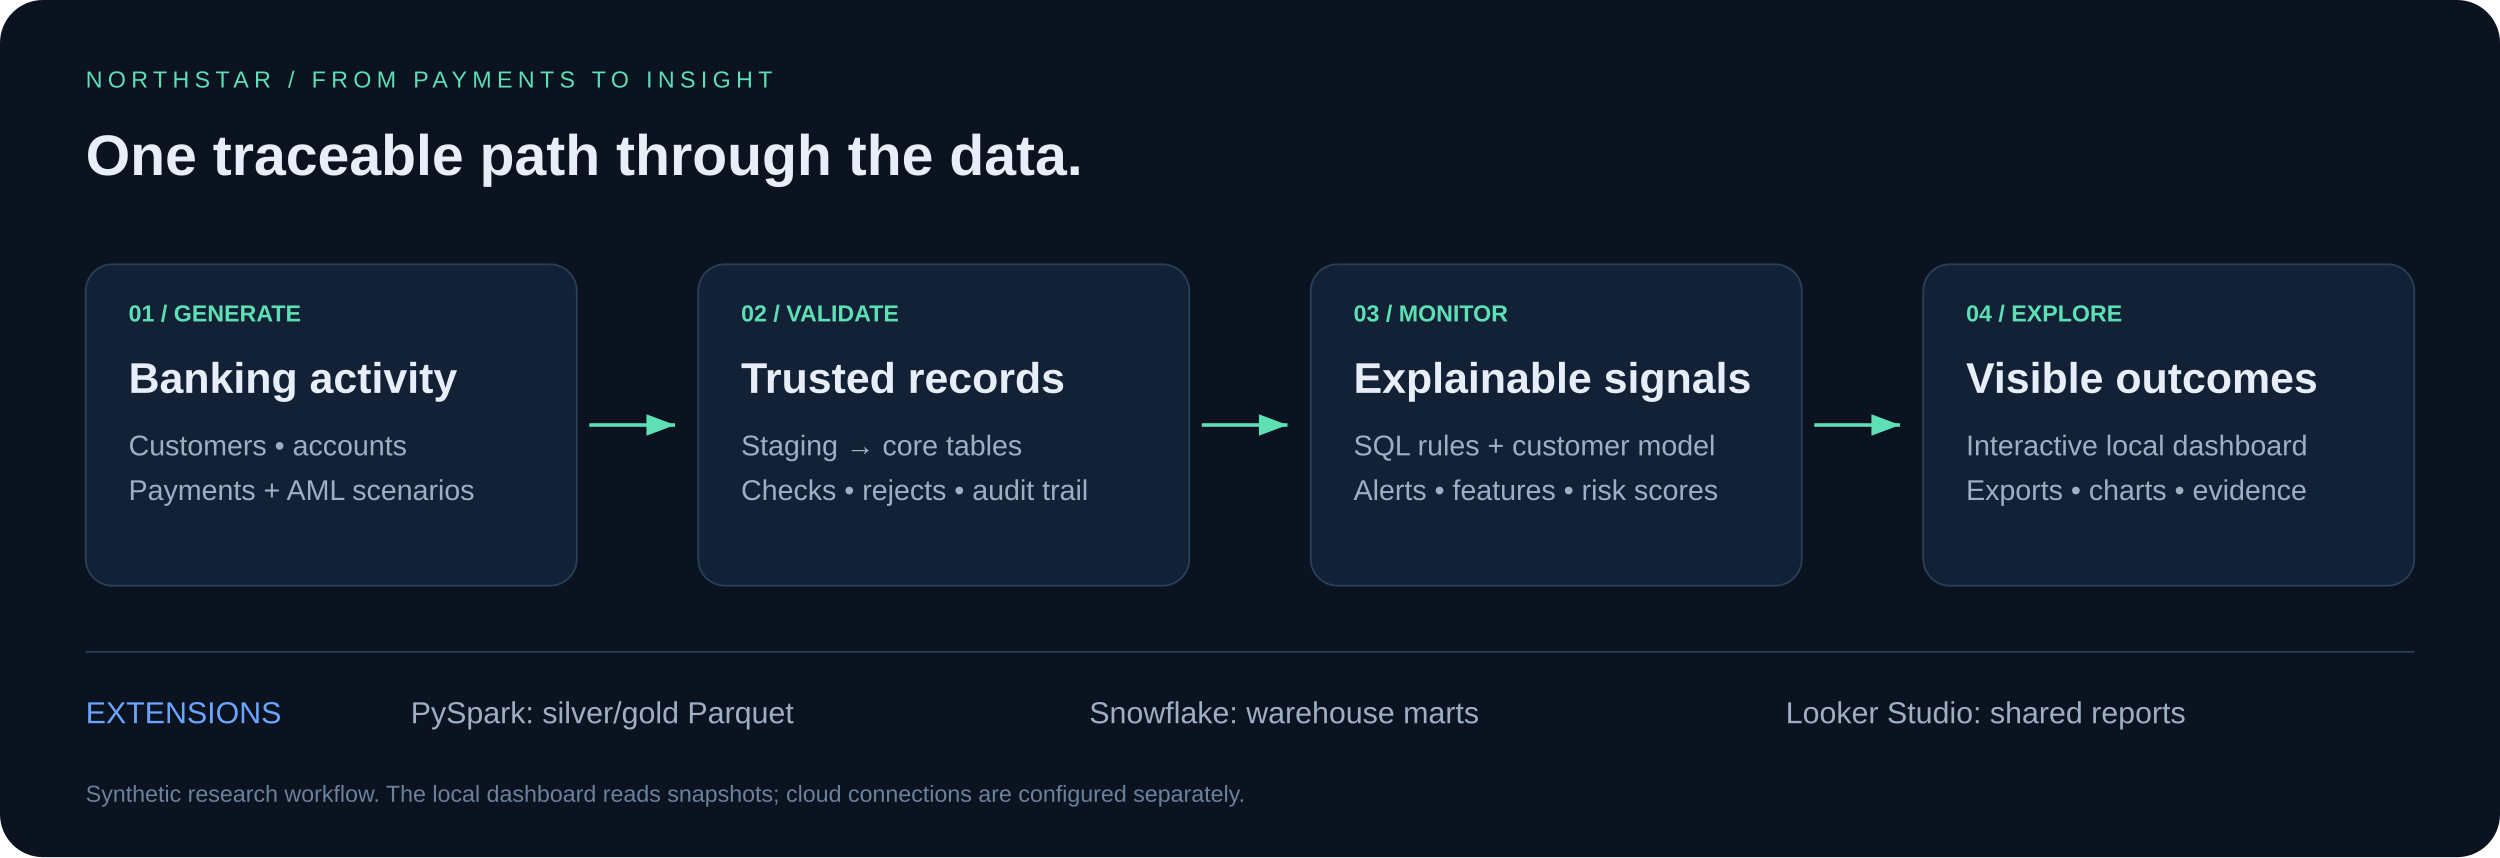
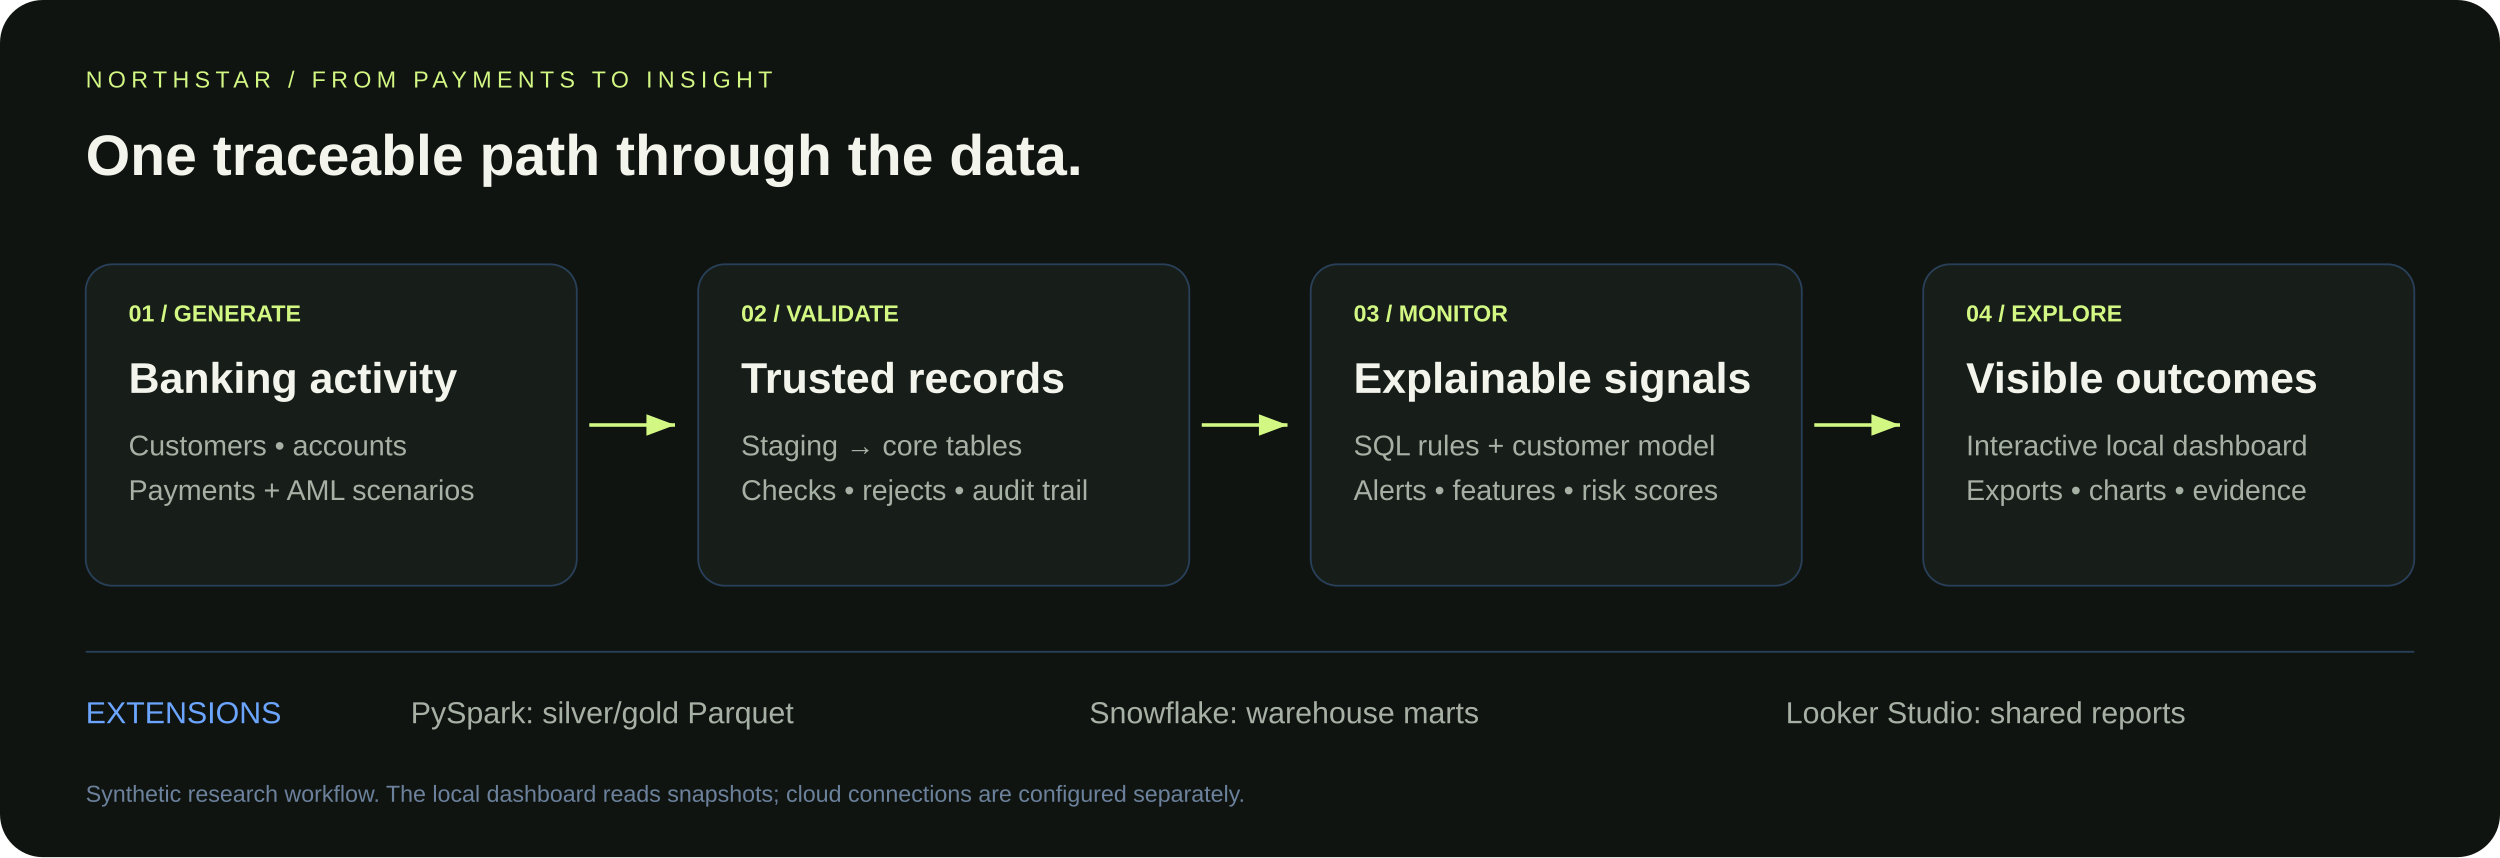
<svg xmlns="http://www.w3.org/2000/svg" width="1400" height="480" viewBox="0 0 1400 480" role="img" aria-label="NorthStar pipeline: synthetic data through validation, monitoring and exploration">
  <defs>
    <marker id="arrow" markerWidth="10" markerHeight="10" refX="8" refY="3" orient="auto">
-       <path d="M0,0 L0,6 L8,3 z" fill="#5ee0b5" />
+       <path d="M0,0 L0,6 L8,3 z" fill="#d2f783" />
    </marker>
  </defs>
-   <rect width="1400" height="480" rx="24" fill="#0b1220" />
+   <rect width="1400" height="480" rx="24" fill="#101411" />
  <g font-family="Arial,sans-serif">
-     <text x="48" y="49" fill="#5ee0b5" font-size="13" letter-spacing="3">NORTHSTAR / FROM PAYMENTS TO INSIGHT</text>
-     <text x="48" y="98" fill="#e7eef7" font-size="32" font-weight="bold">One traceable path through the data.</text>
-     <g fill="#132136" stroke="#29405a">
+     <text x="48" y="49" fill="#d2f783" font-size="13" letter-spacing="3">NORTHSTAR / FROM PAYMENTS TO INSIGHT</text>
+     <text x="48" y="98" fill="#f3f5ec" font-size="32" font-weight="bold">One traceable path through the data.</text>
+     <g fill="#171d18" stroke="#29405a">
      <rect x="48" y="148" width="275" height="180" rx="15" />
      <rect x="391" y="148" width="275" height="180" rx="15" />
      <rect x="734" y="148" width="275" height="180" rx="15" />
      <rect x="1077" y="148" width="275" height="180" rx="15" />
    </g>
-     <g stroke="#5ee0b5" stroke-width="2" marker-end="url(#arrow)">
+     <g stroke="#d2f783" stroke-width="2" marker-end="url(#arrow)">
      <path d="M330 238 H378" />
      <path d="M673 238 H721" />
      <path d="M1016 238 H1064" />
    </g>
-     <g fill="#5ee0b5" font-size="13" font-weight="bold">
+     <g fill="#d2f783" font-size="13" font-weight="bold">
      <text x="72" y="180">01 / GENERATE</text>
      <text x="415" y="180">02 / VALIDATE</text>
      <text x="758" y="180">03 / MONITOR</text>
      <text x="1101" y="180">04 / EXPLORE</text>
    </g>
-     <g fill="#e7eef7" font-size="24" font-weight="bold">
+     <g fill="#f3f5ec" font-size="24" font-weight="bold">
      <text x="72" y="220">Banking activity</text>
      <text x="415" y="220">Trusted records</text>
      <text x="758" y="220">Explainable signals</text>
      <text x="1101" y="220">Visible outcomes</text>
    </g>
-     <g fill="#9eafc4" font-size="16">
+     <g fill="#a7b0a5" font-size="16">
      <text x="72" y="255">Customers • accounts</text>
      <text x="72" y="280">Payments + AML scenarios</text>
      <text x="415" y="255">Staging → core tables</text>
      <text x="415" y="280">Checks • rejects • audit trail</text>
      <text x="758" y="255">SQL rules + customer model</text>
      <text x="758" y="280">Alerts • features • risk scores</text>
      <text x="1101" y="255">Interactive local dashboard</text>
      <text x="1101" y="280">Exports • charts • evidence</text>
    </g>
    <path d="M48 365 H1352" stroke="#29405a" />
    <text x="48" y="405" fill="#6ba5ff" font-size="17">EXTENSIONS</text>
-     <text x="230" y="405" fill="#9eafc4" font-size="17">PySpark: silver/gold Parquet</text>
-     <text x="610" y="405" fill="#9eafc4" font-size="17">Snowflake: warehouse marts</text>
-     <text x="1000" y="405" fill="#9eafc4" font-size="17">Looker Studio: shared reports</text>
+     <text x="230" y="405" fill="#a7b0a5" font-size="17">PySpark: silver/gold Parquet</text>
+     <text x="610" y="405" fill="#a7b0a5" font-size="17">Snowflake: warehouse marts</text>
+     <text x="1000" y="405" fill="#a7b0a5" font-size="17">Looker Studio: shared reports</text>
    <text x="48" y="449" fill="#6b819c" font-size="13">Synthetic research workflow. The local dashboard reads snapshots; cloud connections are configured separately.</text>
  </g>
</svg>
